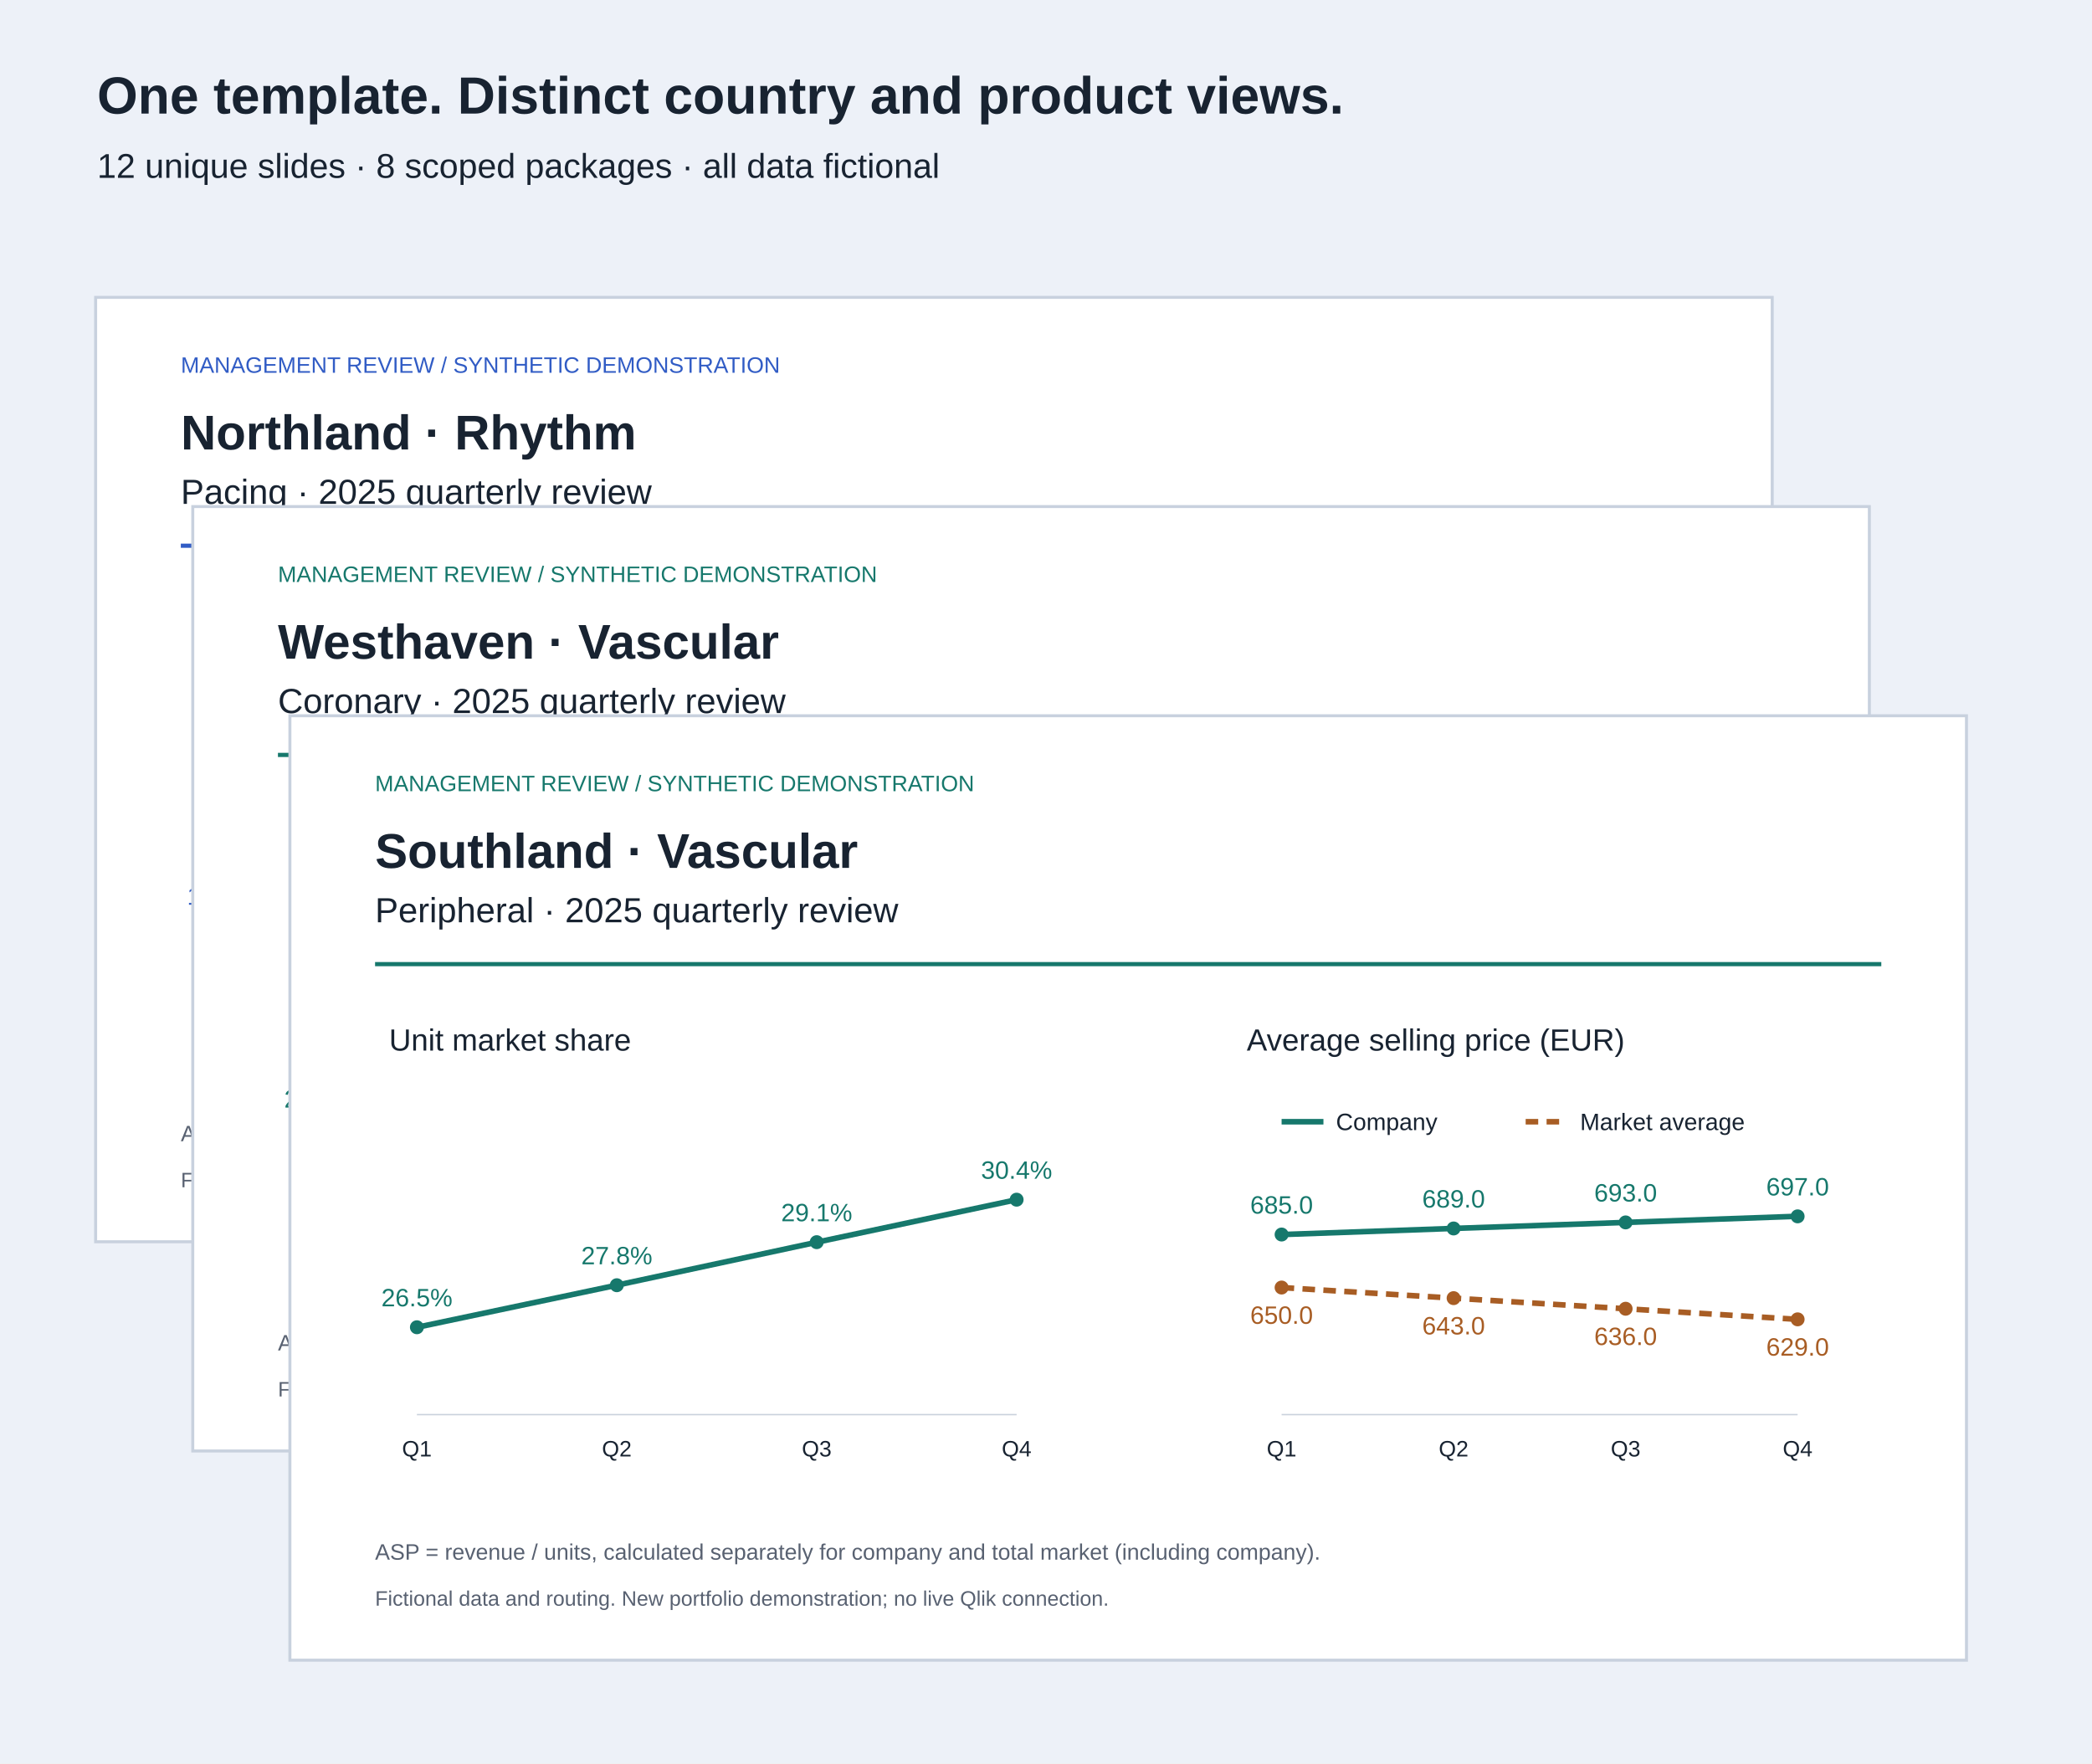
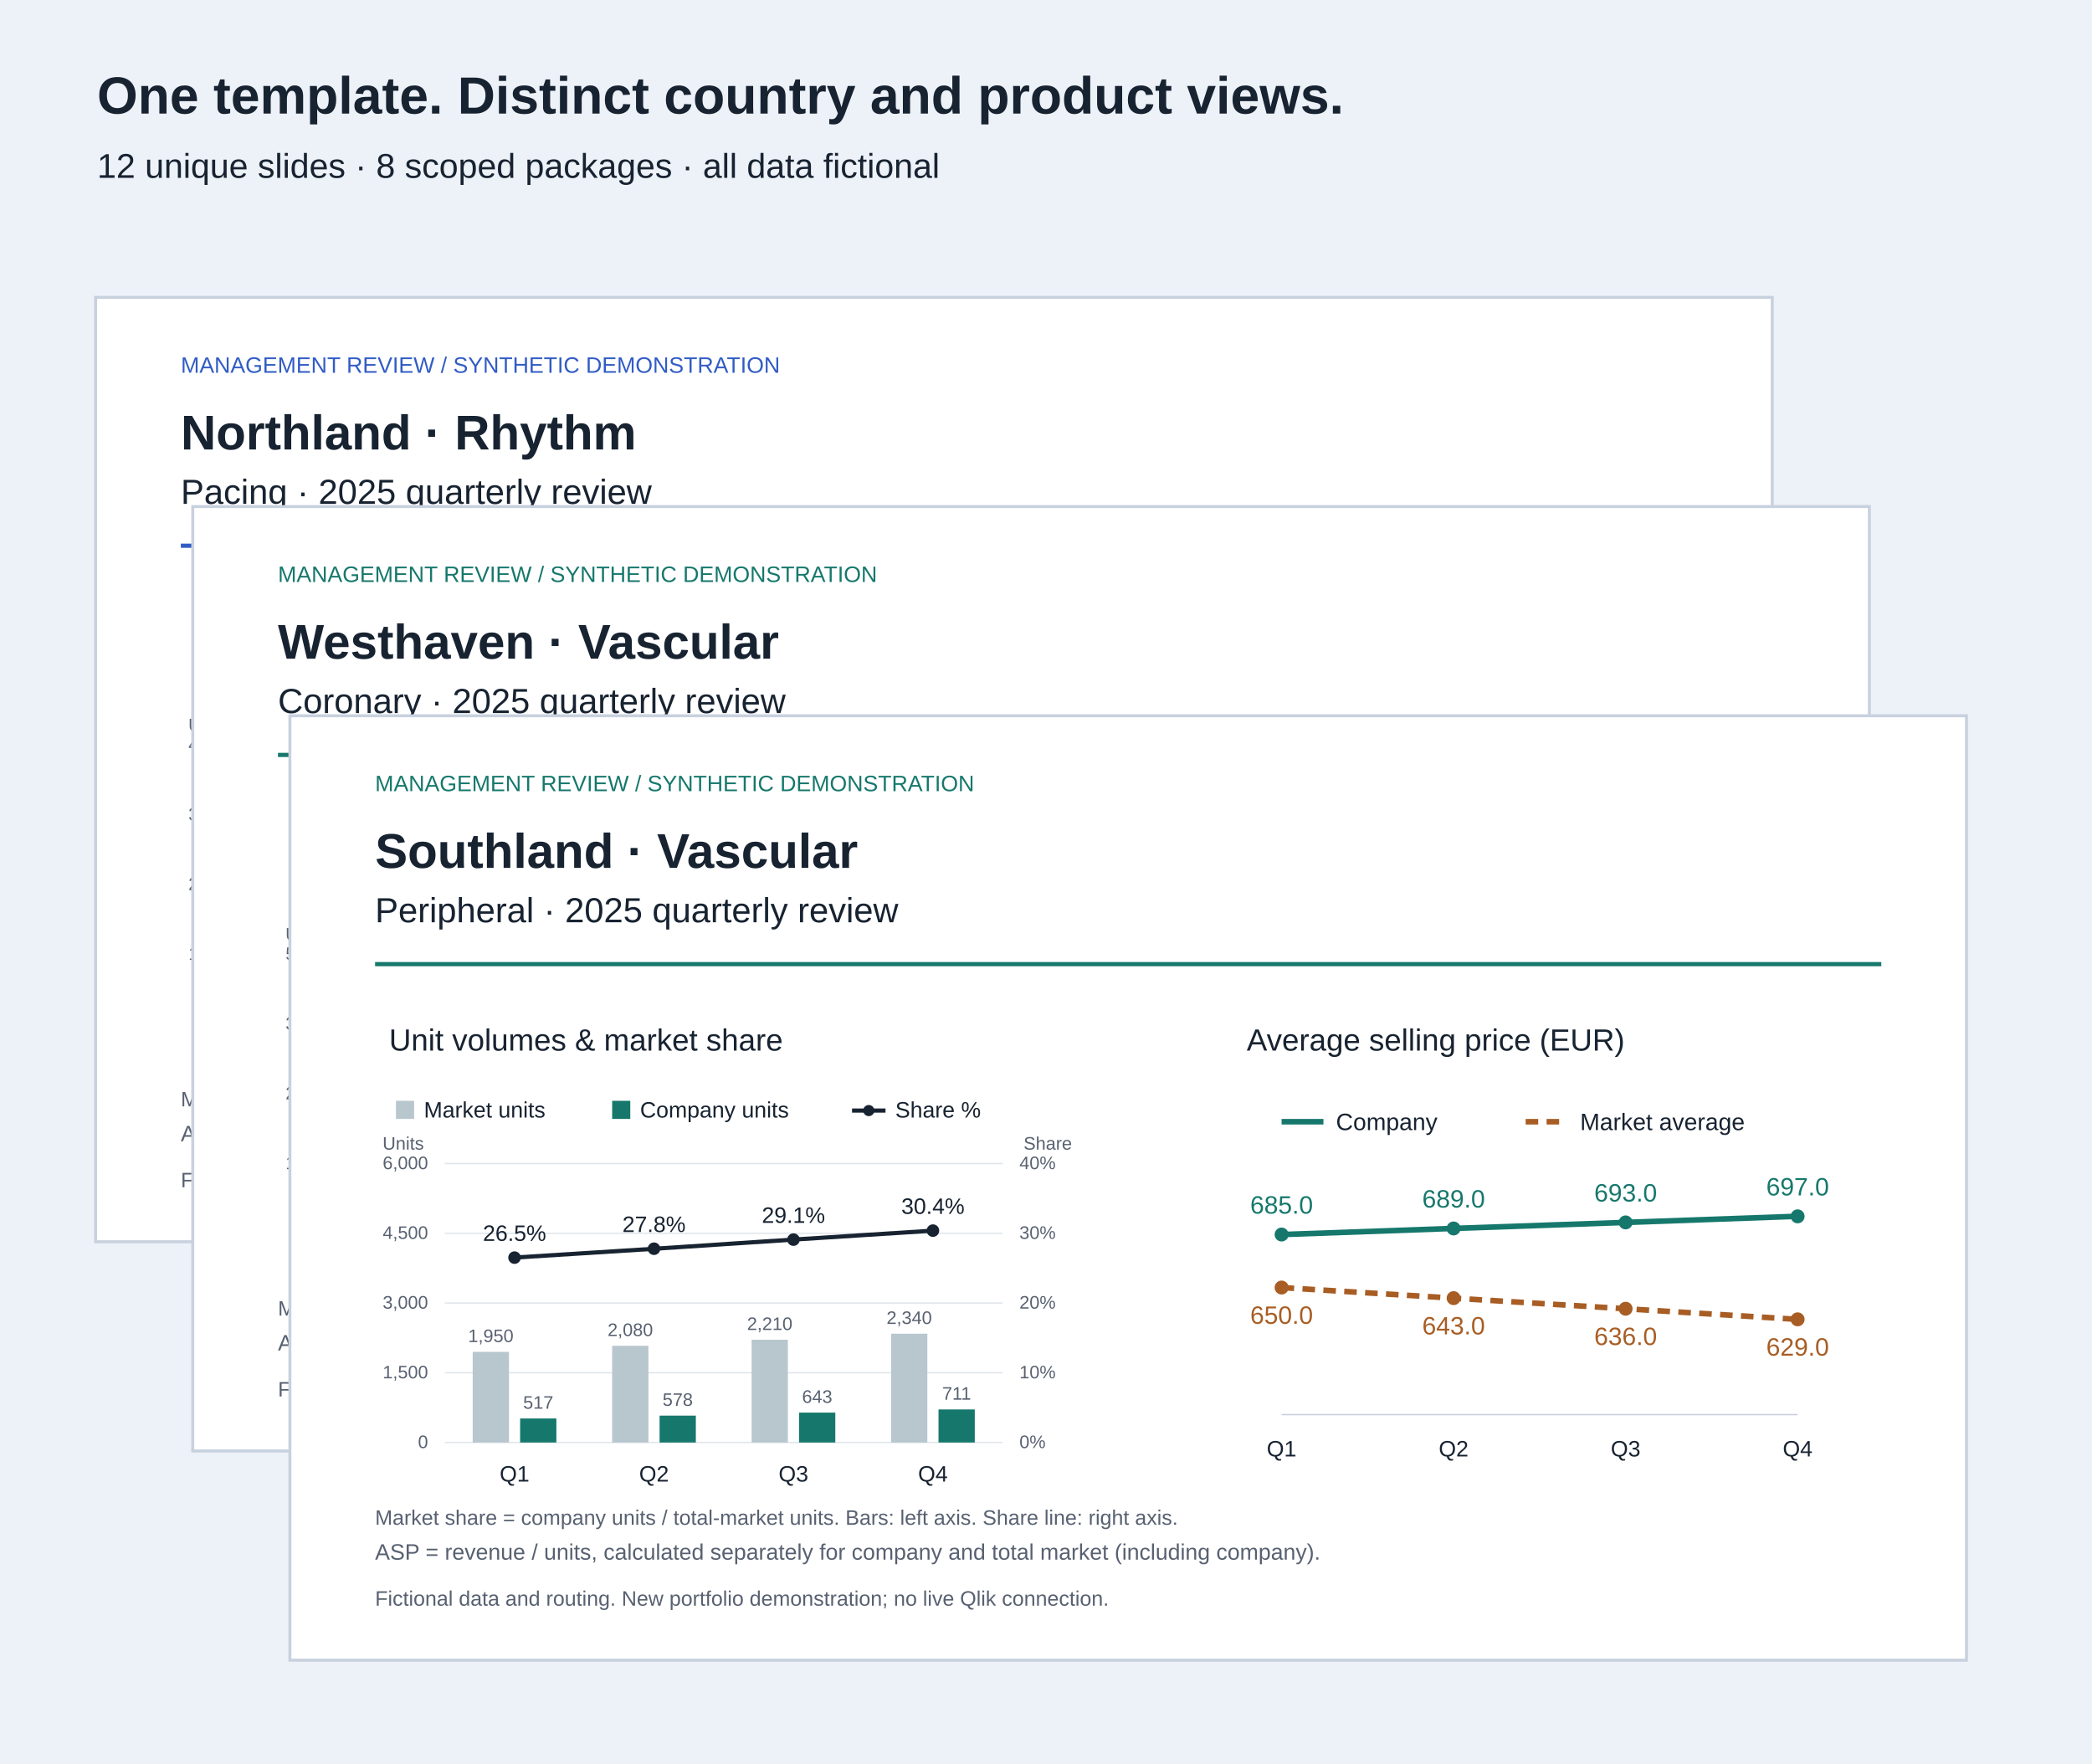
<svg xmlns="http://www.w3.org/2000/svg" width="1400" height="1180" viewBox="0 0 1400 1180">
  <rect width="1400" height="1180" fill="#edf1f8" />
  <g font-family="Arial,sans-serif" fill="#182331">
    <text x="65" y="76" font-size="35" font-weight="700">One template. Distinct country and product views.</text>
    <text x="65" y="119" font-size="23">12 unique slides · 8 scoped packages · all data fictional</text>
  </g>
  <g transform="translate(65 200)">
    <rect x="-2" y="-2" width="1124" height="634" fill="#c8d1de" />
    <svg width="1120" height="630" viewBox="0 0 1200 675">
      <rect width="1200" height="675" fill="#fff" />
      <g font-family="Arial,sans-serif" fill="#182331">
        <text x="60" y="53" font-size="16" fill="#315cc5">MANAGEMENT REVIEW / SYNTHETIC DEMONSTRATION</text>
        <text x="60" y="108" font-size="35" font-weight="700">Northland · Rhythm</text>
        <text x="60" y="147" font-size="25">Pacing · 2025 quarterly review</text>
        <line x1="60" y1="177" x2="1140" y2="177" stroke="#315cc5" stroke-width="3" />
-         <text x="70" y="239" font-size="22">Unit market share</text>
+         <text x="70" y="239" font-size="22">Unit volumes &amp; market share</text>
        <text x="685" y="239" font-size="22">Average selling price (EUR)</text>
-         <line x1="90" y1="500" x2="520" y2="500" stroke="#cad1dc" />
-         <polyline points="90.0,449.4 233.3,413.1 376.7,375.4 520.0,340.7" fill="none" stroke="#315cc5" stroke-width="4" />
-         <circle cx="90.0" cy="449.438" r="5" fill="#315cc5" />
-         <text x="90.0" y="434.438" text-anchor="middle" font-size="18" fill="#315cc5">18.0%</text>
-         <circle cx="233.333" cy="413.145" r="5" fill="#315cc5" />
-         <text x="233.333" y="398.145" text-anchor="middle" font-size="18" fill="#315cc5">19.3%</text>
-         <circle cx="376.667" cy="375.424" r="5" fill="#315cc5" />
-         <text x="376.667" y="360.424" text-anchor="middle" font-size="18" fill="#315cc5">20.6%</text>
-         <circle cx="520.0" cy="340.717" r="5" fill="#315cc5" />
-         <text x="520.0" y="325.717" text-anchor="middle" font-size="18" fill="#315cc5">21.9%</text>
-         <text x="90.0" y="530" text-anchor="middle" font-size="16">Q1</text>
-         <text x="233.333" y="530" text-anchor="middle" font-size="16">Q2</text>
-         <text x="376.667" y="530" text-anchor="middle" font-size="16">Q3</text>
-         <text x="520.0" y="530" text-anchor="middle" font-size="16">Q4</text>
+         <g aria-label="Market and company units with market share overlay">
+           <rect x="75" y="275" width="13" height="13" fill="#b8c6ce" />
+           <text x="95" y="287" font-size="16">Market units</text>
+           <rect x="230" y="275" width="13" height="13" fill="#315cc5" />
+           <text x="250" y="287" font-size="16">Company units</text>
+           <line x1="402" y1="282" x2="426" y2="282" stroke="#182331" stroke-width="3" />
+           <circle cx="414" cy="282" r="4" fill="#182331" />
+           <text x="433" y="287" font-size="16">Share %</text>
+           <text x="95" y="310" text-anchor="end" font-size="13" fill="#586171">Units</text>
+           <text x="525" y="310" font-size="13" fill="#586171">Share</text>
+           <line x1="110" y1="520.0" x2="510" y2="520.0" stroke="#e1e6eb" />
+           <text x="98" y="524.0" text-anchor="end" font-size="13" fill="#586171">0</text>
+           <text x="522" y="524.0" font-size="13" fill="#586171">0%</text>
+           <line x1="110" y1="470.0" x2="510" y2="470.0" stroke="#e1e6eb" />
+           <text x="98" y="474.0" text-anchor="end" font-size="13" fill="#586171">1,000</text>
+           <text x="522" y="474.0" font-size="13" fill="#586171">10%</text>
+           <line x1="110" y1="420.0" x2="510" y2="420.0" stroke="#e1e6eb" />
+           <text x="98" y="424.0" text-anchor="end" font-size="13" fill="#586171">2,000</text>
+           <text x="522" y="424.0" font-size="13" fill="#586171">20%</text>
+           <line x1="110" y1="370.0" x2="510" y2="370.0" stroke="#e1e6eb" />
+           <text x="98" y="374.0" text-anchor="end" font-size="13" fill="#586171">3,000</text>
+           <text x="522" y="374.0" font-size="13" fill="#586171">30%</text>
+           <line x1="110" y1="320.0" x2="510" y2="320.0" stroke="#e1e6eb" />
+           <text x="98" y="324.0" text-anchor="end" font-size="13" fill="#586171">4,000</text>
+           <text x="522" y="324.0" font-size="13" fill="#586171">40%</text>
+           <rect data-series="market" data-value="1000" x="130.0" y="470.0" width="26" height="50.0" fill="#b8c6ce" />
+           <text x="143.0" y="463.0" text-anchor="middle" font-size="13" fill="#586171">1,000</text>
+           <rect data-series="units" data-value="180" x="164.0" y="511.0" width="26" height="9.0" fill="#315cc5" />
+           <text x="177.0" y="504.0" text-anchor="middle" font-size="13" fill="#586171">180</text>
+           <text x="160.0" y="548" text-anchor="middle" font-size="16">Q1</text>
+           <rect data-series="market" data-value="1130" x="230.0" y="463.5" width="26" height="56.5" fill="#b8c6ce" />
+           <text x="243.0" y="456.5" text-anchor="middle" font-size="13" fill="#586171">1,130</text>
+           <rect data-series="units" data-value="218" x="264.0" y="509.1" width="26" height="10.9" fill="#315cc5" />
+           <text x="277.0" y="502.1" text-anchor="middle" font-size="13" fill="#586171">218</text>
+           <text x="260.0" y="548" text-anchor="middle" font-size="16">Q2</text>
+           <rect data-series="market" data-value="1260" x="330.0" y="457.0" width="26" height="63.0" fill="#b8c6ce" />
+           <text x="343.0" y="450.0" text-anchor="middle" font-size="13" fill="#586171">1,260</text>
+           <rect data-series="units" data-value="260" x="364.0" y="507.0" width="26" height="13.0" fill="#315cc5" />
+           <text x="377.0" y="500.0" text-anchor="middle" font-size="13" fill="#586171">260</text>
+           <text x="360.0" y="548" text-anchor="middle" font-size="16">Q3</text>
+           <rect data-series="market" data-value="1390" x="430.0" y="450.5" width="26" height="69.5" fill="#b8c6ce" />
+           <text x="443.0" y="443.5" text-anchor="middle" font-size="13" fill="#586171">1,390</text>
+           <rect data-series="units" data-value="304" x="464.0" y="504.8" width="26" height="15.2" fill="#315cc5" />
+           <text x="477.0" y="497.8" text-anchor="middle" font-size="13" fill="#586171">304</text>
+           <text x="460.0" y="548" text-anchor="middle" font-size="16">Q4</text>
+           <polyline data-series="share" points="160.0,430.0 260.0,423.5 360.0,416.8 460.0,410.6" fill="none" stroke="#182331" stroke-width="3" />
+           <circle cx="160.0" cy="430.0" r="4.5" fill="#182331" />
+           <text x="160.0" y="418.0" text-anchor="middle" font-size="16" fill="#182331">18.0%</text>
+           <circle cx="260.0" cy="423.54" r="4.5" fill="#182331" />
+           <text x="260.0" y="411.54" text-anchor="middle" font-size="16" fill="#182331">19.3%</text>
+           <circle cx="360.0" cy="416.825" r="4.5" fill="#182331" />
+           <text x="360.0" y="404.825" text-anchor="middle" font-size="16" fill="#182331">20.6%</text>
+           <circle cx="460.0" cy="410.647" r="4.5" fill="#182331" />
+           <text x="460.0" y="398.647" text-anchor="middle" font-size="16" fill="#182331">21.9%</text>
+         </g>
        <line x1="710" y1="500" x2="1080" y2="500" stroke="#cad1dc" />
        <polyline points="710.0,394.5 833.3,380.0 956.7,365.5 1080.0,351.1" fill="none" stroke="#315cc5" stroke-width="4" />
        <circle cx="710.0" cy="394.458" r="5" fill="#315cc5" />
        <text x="710.0" y="379.458" text-anchor="middle" font-size="18" fill="#315cc5">480.0</text>
        <circle cx="833.333" cy="380" r="5" fill="#315cc5" />
        <text x="833.333" y="365" text-anchor="middle" font-size="18" fill="#315cc5">492.0</text>
        <circle cx="956.667" cy="365.542" r="5" fill="#315cc5" />
        <text x="956.667" y="350.542" text-anchor="middle" font-size="18" fill="#315cc5">504.0</text>
        <circle cx="1080.0" cy="351.084" r="5" fill="#315cc5" />
        <text x="1080.0" y="336.084" text-anchor="middle" font-size="18" fill="#315cc5">516.0</text>
        <polyline points="710.0,436.6 833.3,440.2 956.7,443.9 1080.0,447.5" fill="none" stroke="#a85d24" stroke-width="4" stroke-dasharray="9 6" />
        <circle cx="710.0" cy="436.627" r="5" fill="#a85d24" />
        <text x="710.0" y="462.627" text-anchor="middle" font-size="18" fill="#a85d24">445.0</text>
        <circle cx="833.333" cy="440.241" r="5" fill="#a85d24" />
        <text x="833.333" y="466.241" text-anchor="middle" font-size="18" fill="#a85d24">442.0</text>
        <circle cx="956.667" cy="443.855" r="5" fill="#a85d24" />
        <text x="956.667" y="469.855" text-anchor="middle" font-size="18" fill="#a85d24">439.0</text>
        <circle cx="1080.0" cy="447.47" r="5" fill="#a85d24" />
        <text x="1080.0" y="473.47" text-anchor="middle" font-size="18" fill="#a85d24">436.0</text>
        <text x="710.0" y="530" text-anchor="middle" font-size="16">Q1</text>
        <text x="833.333" y="530" text-anchor="middle" font-size="16">Q2</text>
        <text x="956.667" y="530" text-anchor="middle" font-size="16">Q3</text>
        <text x="1080.0" y="530" text-anchor="middle" font-size="16">Q4</text>
        <line x1="710" y1="290" x2="740" y2="290" stroke="#315cc5" stroke-width="4" />
        <text x="749" y="296" font-size="17">Company</text>
        <line x1="885" y1="290" x2="915" y2="290" stroke="#a85d24" stroke-width="4" stroke-dasharray="9 6" />
        <text x="924" y="296" font-size="17">Market average</text>
+         <text x="60" y="579" font-size="15" fill="#586171">Market share = company units / total-market units. Bars: left axis. Share line: right axis.</text>
        <text x="60" y="604" font-size="16" fill="#586171">ASP = revenue / units, calculated separately for company and total market (including company).</text>
        <text x="60" y="637" font-size="15" fill="#586171">Fictional data and routing. New portfolio demonstration; no live Qlik connection.</text>
      </g>
    </svg>
  </g>
  <g transform="translate(130 340)">
    <rect x="-2" y="-2" width="1124" height="634" fill="#c8d1de" />
    <svg width="1120" height="630" viewBox="0 0 1200 675">
      <rect width="1200" height="675" fill="#fff" />
      <g font-family="Arial,sans-serif" fill="#182331">
        <text x="60" y="53" font-size="16" fill="#16786c">MANAGEMENT REVIEW / SYNTHETIC DEMONSTRATION</text>
        <text x="60" y="108" font-size="35" font-weight="700">Westhaven · Vascular</text>
        <text x="60" y="147" font-size="25">Coronary · 2025 quarterly review</text>
        <line x1="60" y1="177" x2="1140" y2="177" stroke="#16786c" stroke-width="3" />
-         <text x="70" y="239" font-size="22">Unit market share</text>
+         <text x="70" y="239" font-size="22">Unit volumes &amp; market share</text>
        <text x="685" y="239" font-size="22">Average selling price (EUR)</text>
-         <line x1="90" y1="500" x2="520" y2="500" stroke="#cad1dc" />
-         <polyline points="90.0,444.9 233.3,411.3 376.7,376.7 520.0,342.7" fill="none" stroke="#16786c" stroke-width="4" />
-         <circle cx="90.0" cy="444.869" r="5" fill="#16786c" />
-         <text x="90.0" y="429.869" text-anchor="middle" font-size="18" fill="#16786c">21.0%</text>
-         <circle cx="233.333" cy="411.253" r="5" fill="#16786c" />
-         <text x="233.333" y="396.253" text-anchor="middle" font-size="18" fill="#16786c">22.3%</text>
-         <circle cx="376.667" cy="376.676" r="5" fill="#16786c" />
-         <text x="376.667" y="361.676" text-anchor="middle" font-size="18" fill="#16786c">23.6%</text>
-         <circle cx="520.0" cy="342.675" r="5" fill="#16786c" />
-         <text x="520.0" y="327.675" text-anchor="middle" font-size="18" fill="#16786c">24.9%</text>
-         <text x="90.0" y="530" text-anchor="middle" font-size="16">Q1</text>
-         <text x="233.333" y="530" text-anchor="middle" font-size="16">Q2</text>
-         <text x="376.667" y="530" text-anchor="middle" font-size="16">Q3</text>
-         <text x="520.0" y="530" text-anchor="middle" font-size="16">Q4</text>
+         <g aria-label="Market and company units with market share overlay">
+           <rect x="75" y="275" width="13" height="13" fill="#b8c6ce" />
+           <text x="95" y="287" font-size="16">Market units</text>
+           <rect x="230" y="275" width="13" height="13" fill="#16786c" />
+           <text x="250" y="287" font-size="16">Company units</text>
+           <line x1="402" y1="282" x2="426" y2="282" stroke="#182331" stroke-width="3" />
+           <circle cx="414" cy="282" r="4" fill="#182331" />
+           <text x="433" y="287" font-size="16">Share %</text>
+           <text x="95" y="310" text-anchor="end" font-size="13" fill="#586171">Units</text>
+           <text x="525" y="310" font-size="13" fill="#586171">Share</text>
+           <line x1="110" y1="520.0" x2="510" y2="520.0" stroke="#e1e6eb" />
+           <text x="98" y="524.0" text-anchor="end" font-size="13" fill="#586171">0</text>
+           <text x="522" y="524.0" font-size="13" fill="#586171">0%</text>
+           <line x1="110" y1="470.0" x2="510" y2="470.0" stroke="#e1e6eb" />
+           <text x="98" y="474.0" text-anchor="end" font-size="13" fill="#586171">1,250</text>
+           <text x="522" y="474.0" font-size="13" fill="#586171">10%</text>
+           <line x1="110" y1="420.0" x2="510" y2="420.0" stroke="#e1e6eb" />
+           <text x="98" y="424.0" text-anchor="end" font-size="13" fill="#586171">2,500</text>
+           <text x="522" y="424.0" font-size="13" fill="#586171">20%</text>
+           <line x1="110" y1="370.0" x2="510" y2="370.0" stroke="#e1e6eb" />
+           <text x="98" y="374.0" text-anchor="end" font-size="13" fill="#586171">3,750</text>
+           <text x="522" y="374.0" font-size="13" fill="#586171">30%</text>
+           <line x1="110" y1="320.0" x2="510" y2="320.0" stroke="#e1e6eb" />
+           <text x="98" y="324.0" text-anchor="end" font-size="13" fill="#586171">5,000</text>
+           <text x="522" y="324.0" font-size="13" fill="#586171">40%</text>
+           <rect data-series="market" data-value="1560" x="130.0" y="457.6" width="26" height="62.4" fill="#b8c6ce" />
+           <text x="143.0" y="450.6" text-anchor="middle" font-size="13" fill="#586171">1,560</text>
+           <rect data-series="units" data-value="328" x="164.0" y="506.88" width="26" height="13.12" fill="#16786c" />
+           <text x="177.0" y="499.88" text-anchor="middle" font-size="13" fill="#586171">328</text>
+           <text x="160.0" y="548" text-anchor="middle" font-size="16">Q1</text>
+           <rect data-series="market" data-value="1690" x="230.0" y="452.4" width="26" height="67.6" fill="#b8c6ce" />
+           <text x="243.0" y="445.4" text-anchor="middle" font-size="13" fill="#586171">1,690</text>
+           <rect data-series="units" data-value="377" x="264.0" y="504.92" width="26" height="15.08" fill="#16786c" />
+           <text x="277.0" y="497.92" text-anchor="middle" font-size="13" fill="#586171">377</text>
+           <text x="260.0" y="548" text-anchor="middle" font-size="16">Q2</text>
+           <rect data-series="market" data-value="1820" x="330.0" y="447.2" width="26" height="72.8" fill="#b8c6ce" />
+           <text x="343.0" y="440.2" text-anchor="middle" font-size="13" fill="#586171">1,820</text>
+           <rect data-series="units" data-value="430" x="364.0" y="502.8" width="26" height="17.2" fill="#16786c" />
+           <text x="377.0" y="495.8" text-anchor="middle" font-size="13" fill="#586171">430</text>
+           <text x="360.0" y="548" text-anchor="middle" font-size="16">Q3</text>
+           <rect data-series="market" data-value="1950" x="430.0" y="442.0" width="26" height="78.0" fill="#b8c6ce" />
+           <text x="443.0" y="435.0" text-anchor="middle" font-size="13" fill="#586171">1,950</text>
+           <rect data-series="units" data-value="486" x="464.0" y="500.56" width="26" height="19.44" fill="#16786c" />
+           <text x="477.0" y="493.56" text-anchor="middle" font-size="13" fill="#586171">486</text>
+           <text x="460.0" y="548" text-anchor="middle" font-size="16">Q4</text>
+           <polyline data-series="share" points="160.0,414.9 260.0,408.5 360.0,401.9 460.0,395.4" fill="none" stroke="#182331" stroke-width="3" />
+           <circle cx="160.0" cy="414.872" r="4.5" fill="#182331" />
+           <text x="160.0" y="402.872" text-anchor="middle" font-size="16" fill="#182331">21.0%</text>
+           <circle cx="260.0" cy="408.462" r="4.5" fill="#182331" />
+           <text x="260.0" y="396.462" text-anchor="middle" font-size="16" fill="#182331">22.3%</text>
+           <circle cx="360.0" cy="401.868" r="4.5" fill="#182331" />
+           <text x="360.0" y="389.868" text-anchor="middle" font-size="16" fill="#182331">23.6%</text>
+           <circle cx="460.0" cy="395.385" r="4.5" fill="#182331" />
+           <text x="460.0" y="383.385" text-anchor="middle" font-size="16" fill="#182331">24.9%</text>
+         </g>
        <line x1="710" y1="500" x2="1080" y2="500" stroke="#cad1dc" />
        <polyline points="710.0,382.0 833.3,373.2 956.7,364.3 1080.0,355.5" fill="none" stroke="#16786c" stroke-width="4" />
        <circle cx="710.0" cy="381.985" r="5" fill="#16786c" />
        <text x="710.0" y="366.985" text-anchor="middle" font-size="18" fill="#16786c">620.0</text>
        <circle cx="833.333" cy="373.162" r="5" fill="#16786c" />
        <text x="833.333" y="358.162" text-anchor="middle" font-size="18" fill="#16786c">628.0</text>
        <circle cx="956.667" cy="364.338" r="5" fill="#16786c" />
        <text x="956.667" y="349.338" text-anchor="middle" font-size="18" fill="#16786c">636.0</text>
        <circle cx="1080.0" cy="355.515" r="5" fill="#16786c" />
        <text x="1080.0" y="340.515" text-anchor="middle" font-size="18" fill="#16786c">644.0</text>
        <polyline points="710.0,420.6 833.3,426.1 956.7,431.6 1080.0,437.1" fill="none" stroke="#a85d24" stroke-width="4" stroke-dasharray="9 6" />
        <circle cx="710.0" cy="420.588" r="5" fill="#a85d24" />
        <text x="710.0" y="446.588" text-anchor="middle" font-size="18" fill="#a85d24">585.0</text>
        <circle cx="833.333" cy="426.103" r="5" fill="#a85d24" />
        <text x="833.333" y="452.103" text-anchor="middle" font-size="18" fill="#a85d24">580.0</text>
        <circle cx="956.667" cy="431.618" r="5" fill="#a85d24" />
        <text x="956.667" y="457.618" text-anchor="middle" font-size="18" fill="#a85d24">575.0</text>
        <circle cx="1080.0" cy="437.132" r="5" fill="#a85d24" />
        <text x="1080.0" y="463.132" text-anchor="middle" font-size="18" fill="#a85d24">570.0</text>
        <text x="710.0" y="530" text-anchor="middle" font-size="16">Q1</text>
        <text x="833.333" y="530" text-anchor="middle" font-size="16">Q2</text>
        <text x="956.667" y="530" text-anchor="middle" font-size="16">Q3</text>
        <text x="1080.0" y="530" text-anchor="middle" font-size="16">Q4</text>
        <line x1="710" y1="290" x2="740" y2="290" stroke="#16786c" stroke-width="4" />
        <text x="749" y="296" font-size="17">Company</text>
        <line x1="885" y1="290" x2="915" y2="290" stroke="#a85d24" stroke-width="4" stroke-dasharray="9 6" />
        <text x="924" y="296" font-size="17">Market average</text>
+         <text x="60" y="579" font-size="15" fill="#586171">Market share = company units / total-market units. Bars: left axis. Share line: right axis.</text>
        <text x="60" y="604" font-size="16" fill="#586171">ASP = revenue / units, calculated separately for company and total market (including company).</text>
        <text x="60" y="637" font-size="15" fill="#586171">Fictional data and routing. New portfolio demonstration; no live Qlik connection.</text>
      </g>
    </svg>
  </g>
  <g transform="translate(195 480)">
    <rect x="-2" y="-2" width="1124" height="634" fill="#c8d1de" />
    <svg width="1120" height="630" viewBox="0 0 1200 675">
      <rect width="1200" height="675" fill="#fff" />
      <g font-family="Arial,sans-serif" fill="#182331">
        <text x="60" y="53" font-size="16" fill="#16786c">MANAGEMENT REVIEW / SYNTHETIC DEMONSTRATION</text>
        <text x="60" y="108" font-size="35" font-weight="700">Southland · Vascular</text>
        <text x="60" y="147" font-size="25">Peripheral · 2025 quarterly review</text>
        <line x1="60" y1="177" x2="1140" y2="177" stroke="#16786c" stroke-width="3" />
-         <text x="70" y="239" font-size="22">Unit market share</text>
+         <text x="70" y="239" font-size="22">Unit volumes &amp; market share</text>
        <text x="685" y="239" font-size="22">Average selling price (EUR)</text>
-         <line x1="90" y1="500" x2="520" y2="500" stroke="#cad1dc" />
-         <polyline points="90.0,437.4 233.3,407.2 376.7,376.4 520.0,345.9" fill="none" stroke="#16786c" stroke-width="4" />
-         <circle cx="90.0" cy="437.363" r="5" fill="#16786c" />
-         <text x="90.0" y="422.363" text-anchor="middle" font-size="18" fill="#16786c">26.5%</text>
-         <circle cx="233.333" cy="407.226" r="5" fill="#16786c" />
-         <text x="233.333" y="392.226" text-anchor="middle" font-size="18" fill="#16786c">27.8%</text>
-         <circle cx="376.667" cy="376.359" r="5" fill="#16786c" />
-         <text x="376.667" y="361.359" text-anchor="middle" font-size="18" fill="#16786c">29.1%</text>
-         <circle cx="520.0" cy="345.892" r="5" fill="#16786c" />
-         <text x="520.0" y="330.892" text-anchor="middle" font-size="18" fill="#16786c">30.4%</text>
-         <text x="90.0" y="530" text-anchor="middle" font-size="16">Q1</text>
-         <text x="233.333" y="530" text-anchor="middle" font-size="16">Q2</text>
-         <text x="376.667" y="530" text-anchor="middle" font-size="16">Q3</text>
-         <text x="520.0" y="530" text-anchor="middle" font-size="16">Q4</text>
+         <g aria-label="Market and company units with market share overlay">
+           <rect x="75" y="275" width="13" height="13" fill="#b8c6ce" />
+           <text x="95" y="287" font-size="16">Market units</text>
+           <rect x="230" y="275" width="13" height="13" fill="#16786c" />
+           <text x="250" y="287" font-size="16">Company units</text>
+           <line x1="402" y1="282" x2="426" y2="282" stroke="#182331" stroke-width="3" />
+           <circle cx="414" cy="282" r="4" fill="#182331" />
+           <text x="433" y="287" font-size="16">Share %</text>
+           <text x="95" y="310" text-anchor="end" font-size="13" fill="#586171">Units</text>
+           <text x="525" y="310" font-size="13" fill="#586171">Share</text>
+           <line x1="110" y1="520.0" x2="510" y2="520.0" stroke="#e1e6eb" />
+           <text x="98" y="524.0" text-anchor="end" font-size="13" fill="#586171">0</text>
+           <text x="522" y="524.0" font-size="13" fill="#586171">0%</text>
+           <line x1="110" y1="470.0" x2="510" y2="470.0" stroke="#e1e6eb" />
+           <text x="98" y="474.0" text-anchor="end" font-size="13" fill="#586171">1,500</text>
+           <text x="522" y="474.0" font-size="13" fill="#586171">10%</text>
+           <line x1="110" y1="420.0" x2="510" y2="420.0" stroke="#e1e6eb" />
+           <text x="98" y="424.0" text-anchor="end" font-size="13" fill="#586171">3,000</text>
+           <text x="522" y="424.0" font-size="13" fill="#586171">20%</text>
+           <line x1="110" y1="370.0" x2="510" y2="370.0" stroke="#e1e6eb" />
+           <text x="98" y="374.0" text-anchor="end" font-size="13" fill="#586171">4,500</text>
+           <text x="522" y="374.0" font-size="13" fill="#586171">30%</text>
+           <line x1="110" y1="320.0" x2="510" y2="320.0" stroke="#e1e6eb" />
+           <text x="98" y="324.0" text-anchor="end" font-size="13" fill="#586171">6,000</text>
+           <text x="522" y="324.0" font-size="13" fill="#586171">40%</text>
+           <rect data-series="market" data-value="1950" x="130.0" y="455.0" width="26" height="65.0" fill="#b8c6ce" />
+           <text x="143.0" y="448.0" text-anchor="middle" font-size="13" fill="#586171">1,950</text>
+           <rect data-series="units" data-value="517" x="164.0" y="502.767" width="26" height="17.233" fill="#16786c" />
+           <text x="177.0" y="495.767" text-anchor="middle" font-size="13" fill="#586171">517</text>
+           <text x="160.0" y="548" text-anchor="middle" font-size="16">Q1</text>
+           <rect data-series="market" data-value="2080" x="230.0" y="450.667" width="26" height="69.333" fill="#b8c6ce" />
+           <text x="243.0" y="443.667" text-anchor="middle" font-size="13" fill="#586171">2,080</text>
+           <rect data-series="units" data-value="578" x="264.0" y="500.733" width="26" height="19.267" fill="#16786c" />
+           <text x="277.0" y="493.733" text-anchor="middle" font-size="13" fill="#586171">578</text>
+           <text x="260.0" y="548" text-anchor="middle" font-size="16">Q2</text>
+           <rect data-series="market" data-value="2210" x="330.0" y="446.333" width="26" height="73.667" fill="#b8c6ce" />
+           <text x="343.0" y="439.333" text-anchor="middle" font-size="13" fill="#586171">2,210</text>
+           <rect data-series="units" data-value="643" x="364.0" y="498.567" width="26" height="21.433" fill="#16786c" />
+           <text x="377.0" y="491.567" text-anchor="middle" font-size="13" fill="#586171">643</text>
+           <text x="360.0" y="548" text-anchor="middle" font-size="16">Q3</text>
+           <rect data-series="market" data-value="2340" x="430.0" y="442.0" width="26" height="78.0" fill="#b8c6ce" />
+           <text x="443.0" y="435.0" text-anchor="middle" font-size="13" fill="#586171">2,340</text>
+           <rect data-series="units" data-value="711" x="464.0" y="496.3" width="26" height="23.7" fill="#16786c" />
+           <text x="477.0" y="489.3" text-anchor="middle" font-size="13" fill="#586171">711</text>
+           <text x="460.0" y="548" text-anchor="middle" font-size="16">Q4</text>
+           <polyline data-series="share" points="160.0,387.4 260.0,381.1 360.0,374.5 460.0,368.1" fill="none" stroke="#182331" stroke-width="3" />
+           <circle cx="160.0" cy="387.436" r="4.5" fill="#182331" />
+           <text x="160.0" y="375.436" text-anchor="middle" font-size="16" fill="#182331">26.5%</text>
+           <circle cx="260.0" cy="381.058" r="4.5" fill="#182331" />
+           <text x="260.0" y="369.058" text-anchor="middle" font-size="16" fill="#182331">27.8%</text>
+           <circle cx="360.0" cy="374.525" r="4.5" fill="#182331" />
+           <text x="360.0" y="362.525" text-anchor="middle" font-size="16" fill="#182331">29.1%</text>
+           <circle cx="460.0" cy="368.077" r="4.5" fill="#182331" />
+           <text x="460.0" y="356.077" text-anchor="middle" font-size="16" fill="#182331">30.4%</text>
+         </g>
        <line x1="710" y1="500" x2="1080" y2="500" stroke="#cad1dc" />
        <polyline points="710.0,370.9 833.3,366.5 956.7,362.2 1080.0,357.8" fill="none" stroke="#16786c" stroke-width="4" />
        <circle cx="710.0" cy="370.878" r="5" fill="#16786c" />
        <text x="710.0" y="355.878" text-anchor="middle" font-size="18" fill="#16786c">685.0</text>
        <circle cx="833.333" cy="366.534" r="5" fill="#16786c" />
        <text x="833.333" y="351.534" text-anchor="middle" font-size="18" fill="#16786c">689.0</text>
        <circle cx="956.667" cy="362.19" r="5" fill="#16786c" />
        <text x="956.667" y="347.19" text-anchor="middle" font-size="18" fill="#16786c">693.0</text>
        <circle cx="1080.0" cy="357.846" r="5" fill="#16786c" />
        <text x="1080.0" y="342.846" text-anchor="middle" font-size="18" fill="#16786c">697.0</text>
        <polyline points="710.0,408.9 833.3,416.5 956.7,424.1 1080.0,431.7" fill="none" stroke="#a85d24" stroke-width="4" stroke-dasharray="9 6" />
        <circle cx="710.0" cy="408.887" r="5" fill="#a85d24" />
        <text x="710.0" y="434.887" text-anchor="middle" font-size="18" fill="#a85d24">650.0</text>
        <circle cx="833.333" cy="416.489" r="5" fill="#a85d24" />
        <text x="833.333" y="442.489" text-anchor="middle" font-size="18" fill="#a85d24">643.0</text>
        <circle cx="956.667" cy="424.09" r="5" fill="#a85d24" />
        <text x="956.667" y="450.09" text-anchor="middle" font-size="18" fill="#a85d24">636.0</text>
        <circle cx="1080.0" cy="431.692" r="5" fill="#a85d24" />
        <text x="1080.0" y="457.692" text-anchor="middle" font-size="18" fill="#a85d24">629.0</text>
        <text x="710.0" y="530" text-anchor="middle" font-size="16">Q1</text>
        <text x="833.333" y="530" text-anchor="middle" font-size="16">Q2</text>
        <text x="956.667" y="530" text-anchor="middle" font-size="16">Q3</text>
        <text x="1080.0" y="530" text-anchor="middle" font-size="16">Q4</text>
        <line x1="710" y1="290" x2="740" y2="290" stroke="#16786c" stroke-width="4" />
        <text x="749" y="296" font-size="17">Company</text>
        <line x1="885" y1="290" x2="915" y2="290" stroke="#a85d24" stroke-width="4" stroke-dasharray="9 6" />
        <text x="924" y="296" font-size="17">Market average</text>
+         <text x="60" y="579" font-size="15" fill="#586171">Market share = company units / total-market units. Bars: left axis. Share line: right axis.</text>
        <text x="60" y="604" font-size="16" fill="#586171">ASP = revenue / units, calculated separately for company and total market (including company).</text>
        <text x="60" y="637" font-size="15" fill="#586171">Fictional data and routing. New portfolio demonstration; no live Qlik connection.</text>
      </g>
    </svg>
  </g>
</svg>
